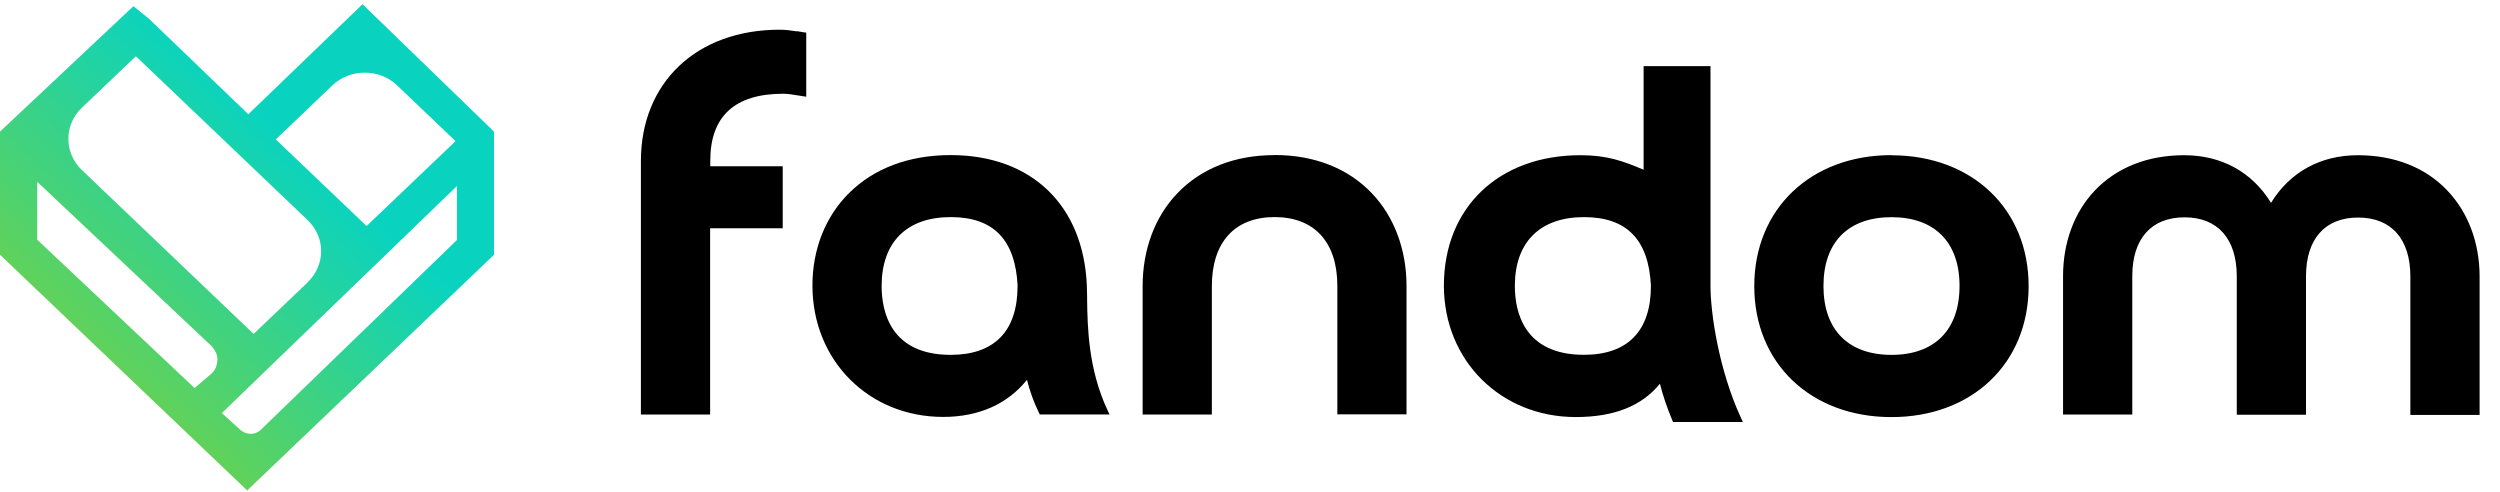
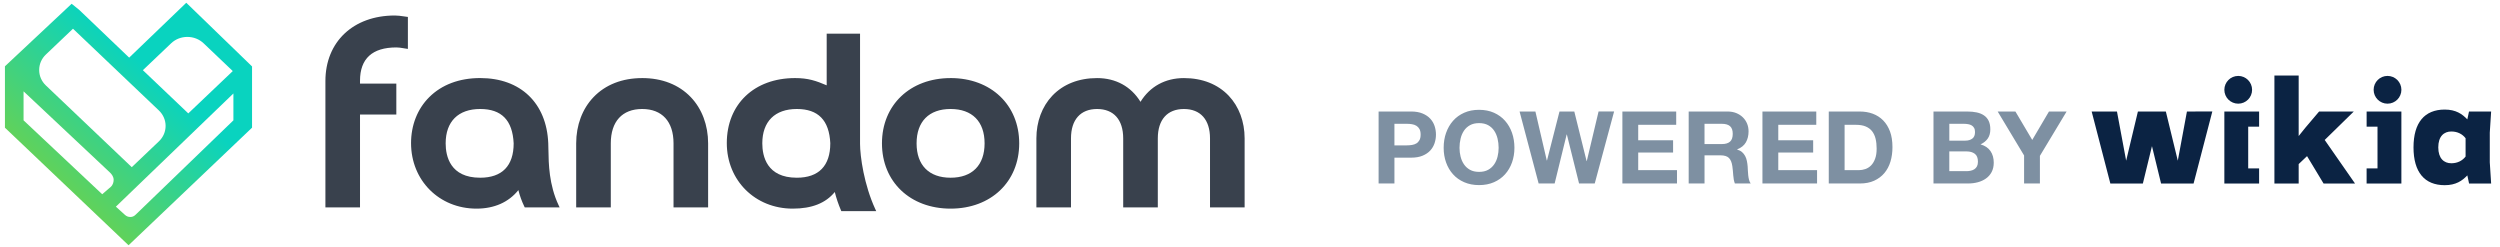
- <svg xmlns="http://www.w3.org/2000/svg" width="117" height="23" viewBox="0 0 117 23">
+ <svg xmlns="http://www.w3.org/2000/svg" width="243" height="24" viewBox="0 0 243 24">
  <defs>
-     <linearGradient id="a" x1="0%" x2="63.848%" y1="100%" y2="32.54%">
+     <linearGradient x1="0%" y1="100%" x2="63.848%" y2="32.54%" id="a">
      <stop stop-color="#94D11F" offset="0%" />
      <stop stop-color="#09D3BF" offset="100%" />
    </linearGradient>
  </defs>
-   <g fill-rule="evenodd">
-     <path d="M114.543 8.924c-1.028-1.086-2.48-1.66-4.197-1.66-1.748 0-3.18.79-4.062 2.23-.882-1.44-2.315-2.23-4.063-2.23-1.71 0-3.16.574-4.19 1.66-.96 1.013-1.48 2.432-1.48 3.997v6.48h3.24v-6.48c0-1.75.89-2.75 2.446-2.75s2.444 1.01 2.444 2.76v6.48h3.24v-6.48c0-1.75.89-2.75 2.44-2.75 1.554 0 2.444 1.006 2.444 2.757v6.48h3.24v-6.48c0-1.564-.53-2.983-1.487-3.996M37.3 1.468c-.26-.038-.53-.078-.81-.078-3.886 0-6.496 2.47-6.496 6.15V19.4h3.24v-8.717h3.397V7.78h-3.39v-.263c0-2.077 1.15-3.13 3.41-3.13.22 0 .43.035.658.073.085.014.17.03.26.042l.163.024v-3l-.13-.016-.29-.05m10.31 11.923c0 2.11-1.082 3.224-3.132 3.224-2.81 0-3.23-2.02-3.23-3.224 0-2.05 1.18-3.223 3.23-3.223 2.007 0 3.03 1.058 3.135 3.226m3.254.602c-.004-.226-.007-.43-.014-.61-.153-3.774-2.594-6.12-6.373-6.12-1.95 0-3.6.62-4.77 1.792-1.1 1.096-1.7 2.627-1.7 4.31 0 3.507 2.63 6.152 6.12 6.152 1.66 0 3.01-.6 3.92-1.736.134.534.32 1.05.56 1.54l.04.08h3.264l-.09-.19c-.91-1.938-.94-3.91-.96-5.217m8.774-6.73c-1.86 0-3.436.62-4.553 1.79-1.046 1.09-1.622 2.63-1.622 4.34v6.01h3.24v-6.01c0-2.05 1.07-3.23 2.935-3.23s2.938 1.173 2.938 3.222v6.01h3.237v-6.01c0-1.7-.576-3.24-1.622-4.336-1.114-1.17-2.69-1.79-4.55-1.79m17.61 6.125c0 2.11-1.086 3.225-3.136 3.225-2.812 0-3.232-2.02-3.232-3.224 0-2.05 1.18-3.22 3.235-3.22 2.006 0 3.03 1.056 3.134 3.224m2.787 0V3.094h-3.13v4.85c-.994-.422-1.724-.68-2.962-.68-3.82 0-6.385 2.454-6.385 6.104 0 3.5 2.655 6.15 6.17 6.15 1.79 0 3.085-.51 3.94-1.56.14.55.34 1.15.58 1.71l.033.082h3.27l-.088-.19c-1.048-2.27-1.428-4.937-1.428-6.174m11.655-.003c0 2.05-1.16 3.225-3.183 3.225-2.025 0-3.185-1.175-3.185-3.224 0-2.05 1.16-3.22 3.185-3.22 2.024 0 3.184 1.175 3.184 3.225M88.52 7.26c-3.78 0-6.42 2.52-6.42 6.13s2.64 6.13 6.42 6.13 6.42-2.52 6.42-6.127c0-3.607-2.64-6.126-6.42-6.126" />
-     <path fill="url(#a)" d="M10.175 16.803c0 .19-.046.46-.26.666l-.81.69-7.362-6.94V8.51l8.094 7.627c.126.12.338.367.338.666zm11.21-8.096v2.525l-9.158 8.86a.673.673 0 0 1-.493.21.73.73 0 0 1-.514-.21l-.838-.76L21.384 8.707zm-6.976 4.498l-2.54 2.422-8.04-7.672a1.997 1.997 0 0 1-.01-2.9l2.54-2.423 8.04 7.672c.84.8.84 2.1 0 2.9zm-1.5-6.682L15.55 4c.406-.387.945-.6 1.52-.6.575 0 1.114.213 1.52.6l2.73 2.605-4.164 3.973-1.52-1.45-2.73-2.605zm10.17-.403L17.09.317l-.125-.12-.124.12-5.22 5.03L6.96.867 6.953.864 6.948.858l-.583-.47-.12-.098-.115.106L.052 6.11 0 6.16v5.76l.05.05 11.396 10.867.123.117.12-.117L23.07 11.97l.05-.05V6.17l-.05-.05z" />
+   <g fill="none" fill-rule="evenodd">
+     <g fill="#39414D">
+       <path d="M119.434 9.308c-1.067-1.124-2.574-1.718-4.358-1.718-1.815 0-3.304.816-4.22 2.308-.914-1.492-2.403-2.308-4.218-2.308-1.784 0-3.29.594-4.358 1.718-.995 1.05-1.543 2.52-1.543 4.14v6.71h3.363v-6.71c0-1.814.925-2.853 2.538-2.853 1.613 0 2.537 1.04 2.537 2.852v6.71h3.364v-6.71c0-1.813.924-2.852 2.536-2.852 1.613 0 2.538 1.04 2.538 2.852v6.71h3.364v-6.71c0-1.62-.548-3.09-1.544-4.14M39.22 1.587c-.272-.04-.553-.08-.845-.08-4.035 0-6.745 2.56-6.745 6.37v12.28h3.363V11.13h3.53V8.124h-3.53V7.85c0-2.15 1.19-3.24 3.536-3.24.228 0 .447.036.68.076.087.015.177.03.268.043l.17.024V1.646l-.128-.017c-.102-.013-.202-.028-.3-.043M49.928 13.934c0 2.184-1.125 3.34-3.254 3.34-2.92 0-3.356-2.093-3.356-3.34 0-2.122 1.224-3.34 3.356-3.34 2.082 0 3.146 1.095 3.254 3.34m3.378.625c-.004-.235-.007-.447-.015-.632-.157-3.91-2.692-6.34-6.616-6.34-2.025 0-3.738.643-4.955 1.858-1.14 1.134-1.766 2.72-1.766 4.464 0 3.63 2.736 6.37 6.362 6.37 1.724 0 3.124-.62 4.07-1.8.138.553.332 1.087.578 1.595l.04.082h3.39l-.093-.198c-.945-2.006-.974-4.05-.994-5.4M62.418 7.59c-1.934 0-3.57.64-4.728 1.852-1.087 1.135-1.685 2.73-1.685 4.492v6.223h3.364v-6.223c0-2.122 1.11-3.34 3.048-3.34s3.05 1.218 3.05 3.34v6.223h3.362v-6.223c0-1.762-.598-3.357-1.684-4.492-1.16-1.212-2.794-1.853-4.728-1.853M80.704 13.934c0 2.184-1.124 3.34-3.253 3.34-2.92 0-3.355-2.093-3.355-3.34 0-2.122 1.223-3.34 3.356-3.34 2.083 0 3.147 1.095 3.254 3.34m2.89 0V3.274h-3.242v5.02c-1.034-.44-1.792-.705-3.077-.705-3.967 0-6.632 2.54-6.632 6.32 0 3.63 2.754 6.37 6.406 6.37 1.858 0 3.2-.53 4.09-1.616.142.577.35 1.196.598 1.774l.038.087h3.393l-.092-.196c-1.087-2.354-1.483-5.114-1.483-6.396M95.702 13.934c0 2.122-1.205 3.34-3.305 3.34s-3.305-1.218-3.305-3.34 1.204-3.34 3.305-3.34c2.1 0 3.305 1.218 3.305 3.34M92.397 7.59c-3.926 0-6.67 2.608-6.67 6.344 0 3.735 2.744 6.345 6.67 6.345 3.926 0 6.67-2.61 6.67-6.346s-2.744-6.345-6.67-6.345" />
+     </g>
+     <path d="M10.567 17.4c0 .197-.048.477-.272.69l-.84.723L1.81 11.63V8.81l8.406 7.9c.13.125.35.38.35.69zm11.64-8.383v2.614l-9.51 9.176c-.156.15-.314.217-.51.217-.204 0-.384-.073-.535-.217l-.87-.786L22.208 9.017zm-7.244 4.657l-2.635 2.508-8.35-7.945c-.42-.398-.65-.93-.65-1.5s.23-1.104.65-1.502l2.636-2.51 8.35 7.945c.87.828.87 2.176 0 3.004zm-1.554-6.92l2.745-2.613c.42-.4.982-.62 1.578-.62.597 0 1.158.222 1.58.622l2.834 2.698-4.325 4.114-1.578-1.502-2.835-2.697zm10.557-.415L17.755.326l-.13-.124-.127.123-5.423 5.21L7.227.9 7.222.893 7.216.89 6.61.4 6.484.3l-.118.11L.054 6.327 0 6.377V12.344l.053.052L11.886 23.65l.13.12.127-.12 11.823-11.256.053-.05V6.39l-.053-.05z" fill="url(#a)" transform="translate(.48 .067)" />
+     <g>
+       <path fill="#0B2343" d="M221.073 7.342v10.496h2.358v-1.89l.814-.772 1.606 2.662h3.058l-2.948-4.234 2.828-2.765h-3.372l-1.356 1.598-.63.786V7.342M212.57 10.838l-.888 4.78-1.162-4.78h-2.715l-1.143 4.78-.893-4.78h-2.46l1.817 7h3.16l.885-3.633.885 3.632h3.16l1.822-7M239.655 15.215c-.3.392-.772.654-1.387.654-.705 0-1.268-.46-1.268-1.545s.563-1.543 1.268-1.543c.615 0 1.086.262 1.387.654v1.78zm2.353-2.34l.13-2.037h-2.15l-.164.767c-.496-.522-1.112-.955-2.196-.955-1.963 0-3.035 1.27-3.035 3.675 0 2.407 1.072 3.675 3.035 3.675 1.084 0 1.7-.43 2.196-.954l.17.792h2.145l-.132-2.06v-2.904zM217.555 7.38c-.745 0-1.348.605-1.348 1.35 0 .744.603 1.347 1.348 1.347.745 0 1.348-.603 1.348-1.348 0-.745-.603-1.35-1.348-1.35M219.585 12.314V10.84l-1.02-.002h-2.358V17.838h3.378V16.37h-1.06v-4.056M230.718 8.73c0 .743.604 1.347 1.348 1.347.745 0 1.35-.604 1.35-1.348 0-.746-.605-1.35-1.35-1.35-.744 0-1.348.604-1.348 1.35M231.094 12.314v4.056h-1.06v1.468h3.38V10.84h-3.378v1.474" />
+       <path d="M136.733 14.13c.176 0 .346-.013.51-.04.163-.026.306-.075.43-.15.124-.076.224-.183.3-.32.074-.136.112-.316.112-.538 0-.222-.038-.402-.113-.54-.075-.135-.175-.24-.3-.317-.123-.076-.266-.126-.43-.152-.163-.027-.333-.04-.51-.04l-1.194.002v2.095h1.195zm.42-3.292c.44 0 .81.065 1.118.193.308.128.558.296.75.505.193.21.333.447.422.715.088.268.132.546.132.833 0 .28-.044.555-.132.827-.09.27-.23.51-.422.72-.192.208-.442.377-.75.504-.306.127-.678.19-1.116.19l-1.616.002v2.508H134v-6.995l3.154-.002zM141.97 15.223c.067.277.176.527.327.748.15.223.346.4.588.535.24.134.535.2.88.2.347.002.64-.066.883-.2.242-.134.437-.312.588-.534.15-.22.26-.47.328-.748.068-.277.103-.563.103-.857 0-.307-.035-.604-.103-.892-.07-.287-.178-.543-.328-.768-.15-.226-.346-.405-.588-.54-.242-.133-.536-.2-.882-.2s-.64.067-.88.2c-.243.135-.44.314-.59.54-.15.225-.26.48-.327.768-.07.288-.104.585-.104.892 0 .294.034.58.103.857m-1.407-2.312c.157-.447.382-.837.676-1.17.293-.333.654-.595 1.082-.784.427-.19.91-.284 1.444-.284.542 0 1.026.095 1.45.284.425.19.784.45 1.078.783.294.333.52.723.676 1.17.156.448.235.933.235 1.455 0 .51-.08.984-.235 1.425-.157.44-.382.825-.676 1.15-.294.328-.653.584-1.078.77-.424.186-.908.28-1.45.28-.535 0-1.017-.094-1.444-.28-.428-.186-.79-.442-1.083-.77-.295-.325-.52-.71-.677-1.15-.157-.44-.235-.916-.235-1.425 0-.522.078-1.007.235-1.455M153.484 17.833l-1.185-4.76h-.02l-1.167 4.76h-1.557l-1.852-6.994h1.538l1.107 4.76h.02l1.214-4.76h1.44l1.195 4.818h.018l1.146-4.82h1.51l-1.882 6.995M162.927 10.84v1.292h-3.693v1.5h3.39v1.194h-3.39v1.714h3.77v1.293h-5.308V10.84M167.364 14.003c.353 0 .617-.078.794-.235.176-.157.264-.41.264-.764 0-.34-.088-.586-.264-.74-.177-.153-.44-.23-.794-.23h-1.685v1.97h1.684zm.55-3.164c.312 0 .595.05.846.15.25.102.467.24.646.417.18.177.317.38.412.612.094.23.142.48.142.75 0 .41-.087.766-.26 1.067-.173.3-.455.53-.847.685v.02c.19.052.346.132.47.24.124.108.225.235.304.382.078.147.135.308.17.485.037.175.06.35.075.528l.02.392c.006.15.017.303.034.46.016.157.042.305.078.446.036.14.09.26.16.357h-1.536c-.085-.222-.138-.486-.157-.793-.02-.307-.048-.6-.087-.882-.052-.366-.163-.633-.333-.803-.17-.17-.448-.255-.833-.255h-1.538v2.733h-1.54V10.84h3.773zM176.542 10.84v1.292h-3.693v1.5h3.39v1.194h-3.39v1.714h3.77v1.293h-5.31V10.84M180.667 16.54c.222 0 .437-.036.646-.108.21-.072.395-.19.56-.357.162-.167.293-.384.39-.652.1-.268.147-.594.147-.98 0-.352-.034-.67-.102-.955-.07-.284-.182-.527-.338-.73-.157-.202-.365-.357-.622-.464-.258-.11-.577-.162-.956-.162h-1.097v4.408h1.372zm.108-5.7c.45 0 .87.07 1.26.214.387.144.723.36 1.007.647.284.288.506.647.667 1.078.158.43.238.938.238 1.52 0 .508-.065.978-.195 1.41-.13.43-.33.802-.593 1.116-.265.313-.595.56-.99.74-.395.18-.86.27-1.395.27h-3.018v-6.995h3.018zM191.12 16.638c.15 0 .293-.014.43-.044s.258-.078.363-.147c.104-.068.187-.162.25-.28.06-.116.092-.267.092-.45 0-.358-.1-.615-.303-.768-.203-.155-.47-.232-.803-.232h-1.677v1.92h1.646zm-.09-2.968c.275 0 .5-.065.677-.196.176-.13.264-.342.264-.637 0-.163-.028-.297-.087-.4-.058-.106-.137-.187-.235-.246-.098-.058-.21-.098-.338-.12-.127-.024-.26-.036-.397-.036h-1.44v1.636h1.558zm.197-2.83c.333 0 .637.03.91.087.275.06.51.155.706.29.196.133.348.31.456.533.106.222.16.497.16.823 0 .353-.08.647-.24.88-.16.237-.396.43-.71.58.43.124.753.34.965.65.212.31.318.685.318 1.123 0 .352-.068.657-.205.916-.138.258-.322.468-.554.63-.232.165-.496.285-.793.364-.296.078-.602.117-.915.117h-3.39V10.84h3.292zM194.175 10.84h1.724l1.635 2.762 1.626-2.763h1.715l-2.596 4.31v2.683h-1.538V15.11" fill="#7E90A2" />
+     </g>
  </g>
</svg>
